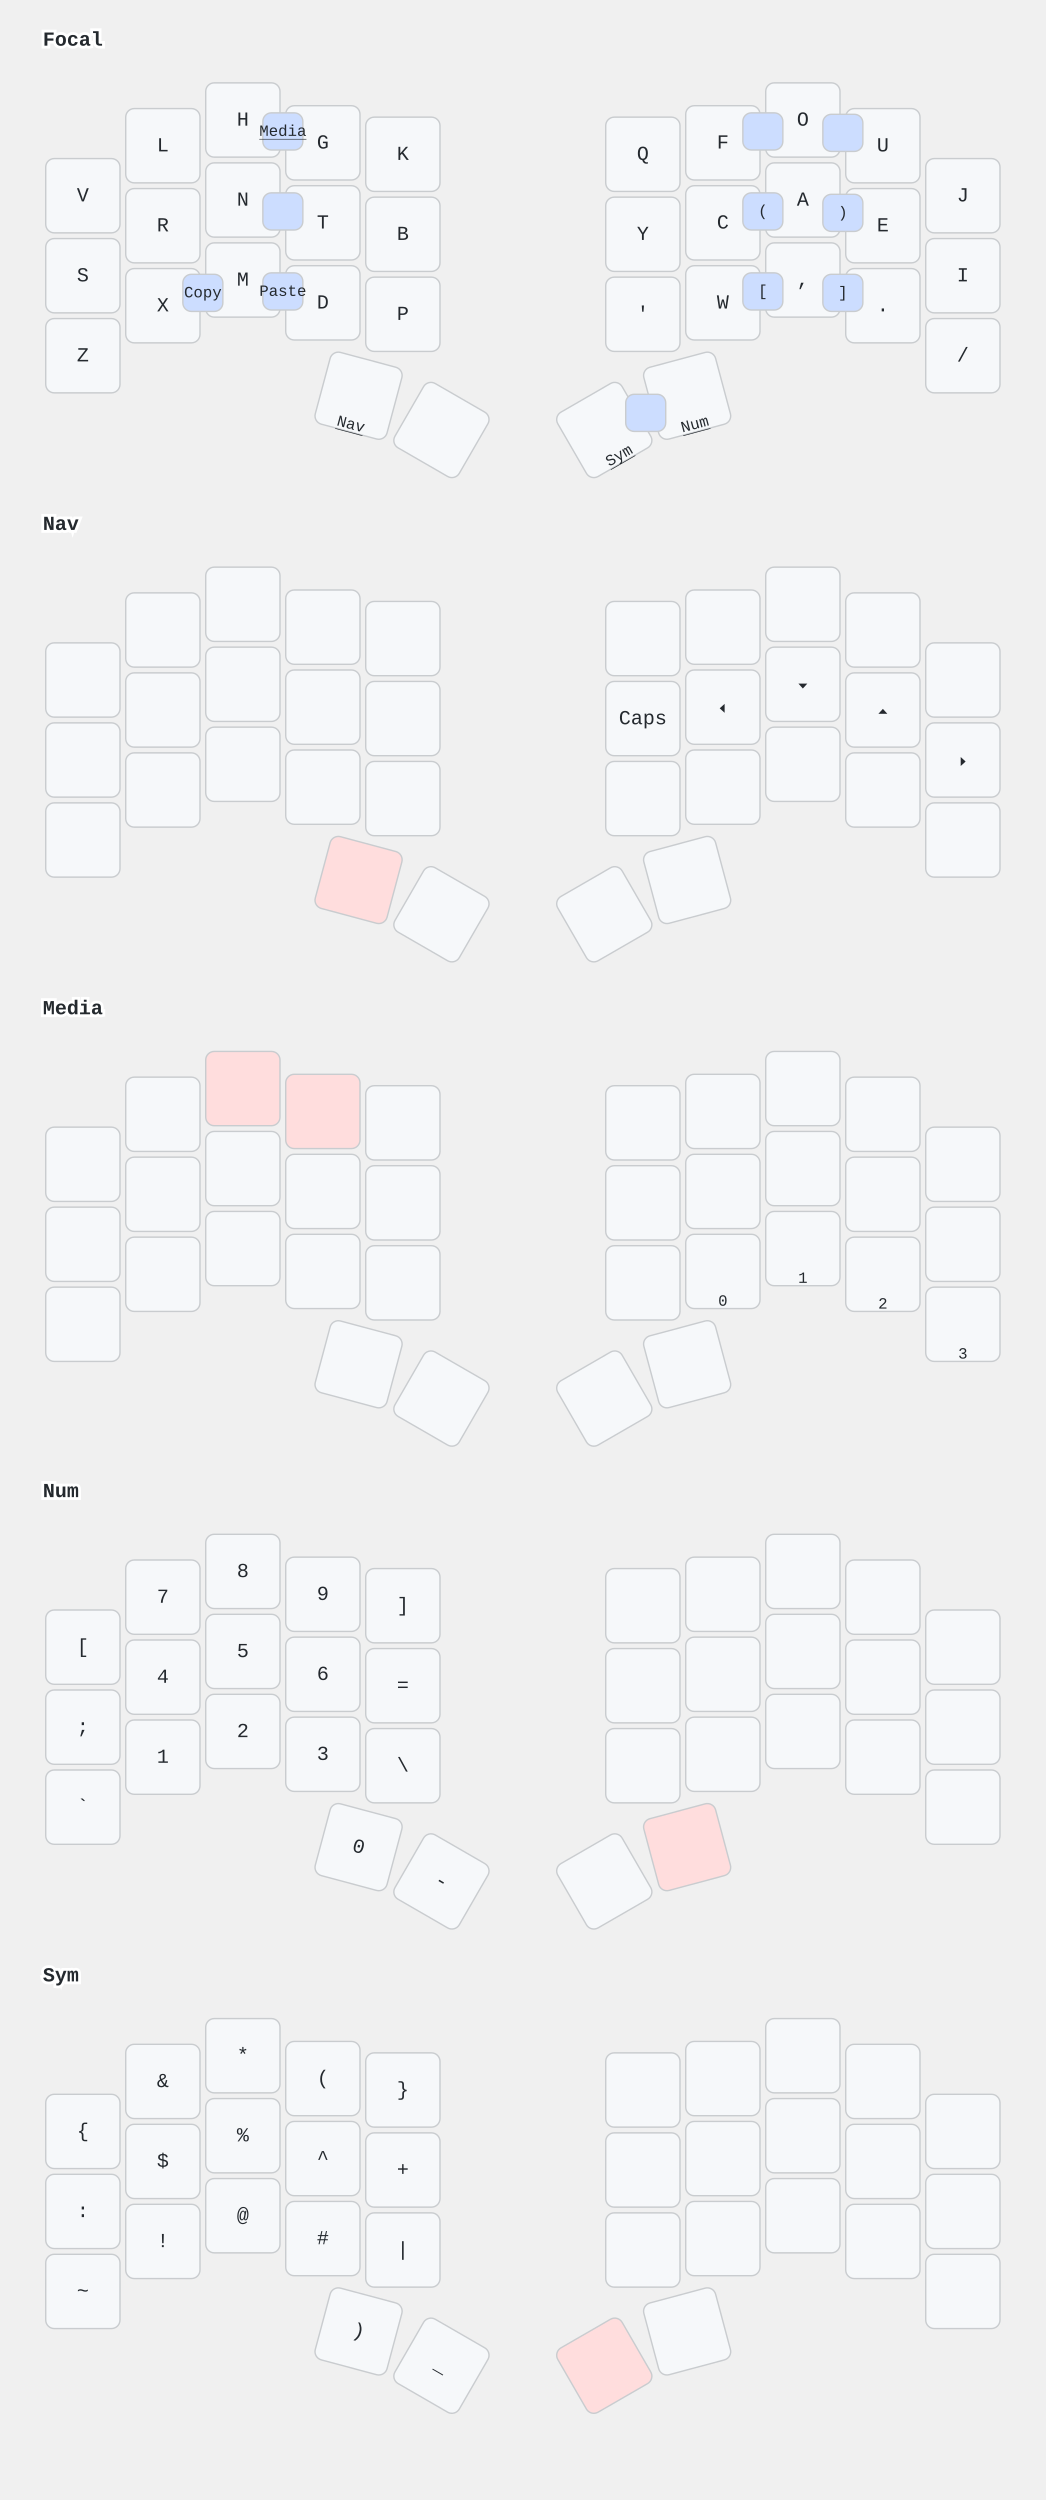
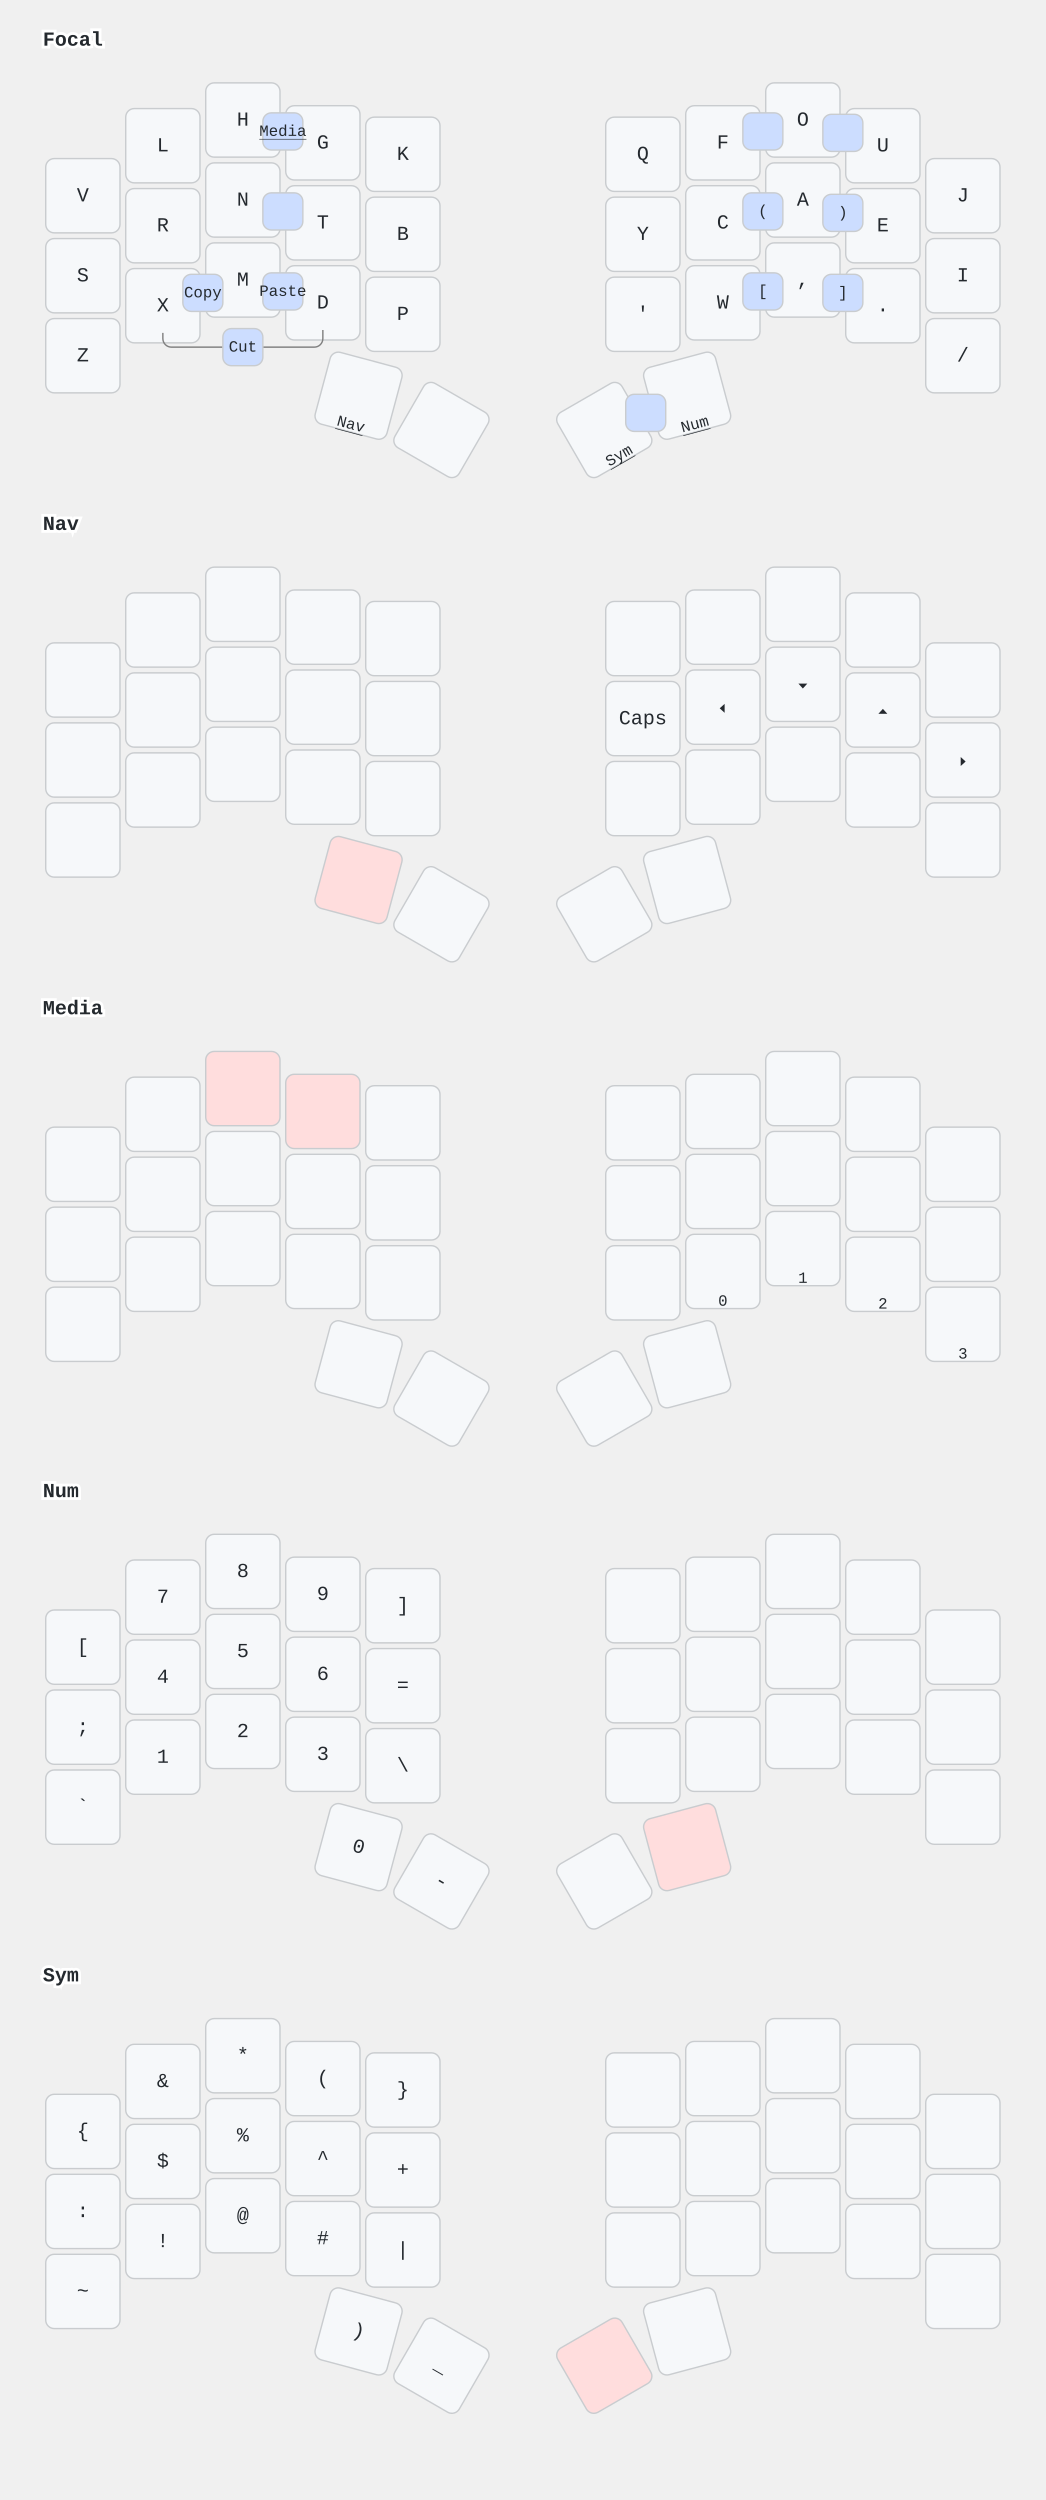
<svg xmlns="http://www.w3.org/2000/svg" xmlns:xlink="http://www.w3.org/1999/xlink" width="732" height="1750" viewBox="0 0 732 1750" class="keymap">
  <defs>/* start glyphs */
<svg id="mdi:apple-keyboard-command">
      <svg id="mdi-apple-keyboard-command" viewBox="0 0 24 24">
        <path d="M6,2A4,4 0 0,1 10,6V8H14V6A4,4 0 0,1 18,2A4,4 0 0,1 22,6A4,4 0 0,1 18,10H16V14H18A4,4 0 0,1 22,18A4,4 0 0,1 18,22A4,4 0 0,1 14,18V16H10V18A4,4 0 0,1 6,22A4,4 0 0,1 2,18A4,4 0 0,1 6,14H8V10H6A4,4 0 0,1 2,6A4,4 0 0,1 6,2M16,18A2,2 0 0,0 18,20A2,2 0 0,0 20,18A2,2 0 0,0 18,16H16V18M14,10H10V14H14V10M6,16A2,2 0 0,0 4,18A2,2 0 0,0 6,20A2,2 0 0,0 8,18V16H6M8,6A2,2 0 0,0 6,4A2,2 0 0,0 4,6A2,2 0 0,0 6,8H8V6M18,8A2,2 0 0,0 20,6A2,2 0 0,0 18,4A2,2 0 0,0 16,6V8H18Z" />
      </svg>
    </svg>
    <svg id="mdi:apple-keyboard-control">
      <svg id="mdi-apple-keyboard-control" viewBox="0 0 24 24">
        <path d="M19.78,11.78L18.36,13.19L12,6.83L5.64,13.19L4.22,11.78L12,4L19.78,11.78Z" />
      </svg>
    </svg>
    <svg id="mdi:apple-keyboard-option">
      <svg id="mdi-apple-keyboard-option" viewBox="0 0 24 24">
        <path d="M3,4H9.11L16.15,18H21V20H14.88L7.84,6H3V4M14,4H21V6H14V4Z" />
      </svg>
    </svg>
    <svg id="mdi:apple-keyboard-shift">
      <svg id="mdi-apple-keyboard-shift" viewBox="0 0 24 24">
        <path d="M15,18V12H17.17L12,6.83L6.83,12H9V18H15M12,4L22,14H17V20H7V14H2L12,4Z" />
      </svg>
    </svg>
    <svg id="mdi:backspace-outline">
      <svg id="mdi-backspace-outline" viewBox="0 0 24 24">
        <path d="M19,15.59L17.59,17L14,13.41L10.41,17L9,15.59L12.59,12L9,8.41L10.41,7L14,10.59L17.59,7L19,8.41L15.41,12L19,15.59M22,3A2,2 0 0,1 24,5V19A2,2 0 0,1 22,21H7C6.31,21 5.77,20.64 5.41,20.11L0,12L5.41,3.88C5.77,3.35 6.31,3 7,3H22M22,5H7L2.28,12L7,19H22V5Z" />
      </svg>
    </svg>
    <svg id="mdi:backspace-reverse-outline">
      <svg id="mdi-backspace-reverse-outline" viewBox="0 0 24 24">
        <path d="M5,15.59L6.41,17L10,13.41L13.59,17L15,15.59L11.41,12L15,8.41L13.59,7L10,10.59L6.41,7L5,8.41L8.59,12L5,15.59M2,3A2,2 0 0,0 0,5V19A2,2 0 0,0 2,21H17C17.69,21 18.23,20.64 18.59,20.11L24,12L18.59,3.88C18.23,3.35 17.69,3 17,3H2M2,5H17L21.72,12L17,19H2V5Z" />
      </svg>
    </svg>
    <svg id="mdi:bluetooth-connect">
      <svg id="mdi-bluetooth-connect" viewBox="0 0 24 24">
        <path d="M19,10L17,12L19,14L21,12M14.88,16.29L13,18.17V14.41M13,5.83L14.88,7.71L13,9.58M17.71,7.71L12,2H11V9.58L6.41,5L5,6.41L10.59,12L5,17.58L6.41,19L11,14.41V22H12L17.71,16.29L13.41,12M7,12L5,10L3,12L5,14L7,12Z" />
      </svg>
    </svg>
    <svg id="mdi:bluetooth-off">
      <svg id="mdi-bluetooth-off" viewBox="0 0 24 24">
        <path d="M13,5.83L14.88,7.71L13.28,9.31L14.69,10.72L17.71,7.7L12,2H11V7.03L13,9.03M5.41,4L4,5.41L10.59,12L5,17.59L6.41,19L11,14.41V22H12L16.29,17.71L18.59,20L20,18.59M13,18.17V14.41L14.88,16.29" />
      </svg>
    </svg>
    <svg id="mdi:keyboard-esc">
      <svg id="mdi-keyboard-esc" viewBox="0 0 24 24">
        <path d="M1 7H7V9H3V11H7V13H3V15H7V17H1V7M11 7H15V9H11V11H13C14.11 11 15 11.9 15 13V15C15 16.11 14.11 17 13 17H9V15H13V13H11C9.9 13 9 12.11 9 11V9C9 7.9 9.9 7 11 7M19 7H21C22.11 7 23 7.9 23 9V10H21V9H19V15H21V14H23V15C23 16.11 22.11 17 21 17H19C17.9 17 17 16.11 17 15V9C17 7.9 17.9 7 19 7Z" />
      </svg>
    </svg>
    <svg id="mdi:keyboard-return">
      <svg id="mdi-keyboard-return" viewBox="0 0 24 24">
        <path d="M19,7V11H5.83L9.41,7.41L8,6L2,12L8,18L9.41,16.58L5.83,13H21V7H19Z" />
      </svg>
    </svg>
    <svg id="mdi:keyboard-space">
      <svg id="mdi-keyboard-space" viewBox="0 0 24 24">
        <path d="M3 15H5V19H19V15H21V19C21 20.1 20.1 21 19 21H5C3.9 21 3 20.1 3 19V15Z" />
      </svg>
    </svg>
    <svg id="mdi:keyboard-tab">
      <svg id="mdi-keyboard-tab" viewBox="0 0 24 24">
        <path d="M20,18H22V6H20M11.59,7.41L15.17,11H1V13H15.17L11.59,16.58L13,18L19,12L13,6L11.59,7.41Z" />
      </svg>
    </svg>
    <svg id="mdi:lightbulb-on-outline">
      <svg id="mdi-lightbulb-on-outline" viewBox="0 0 24 24">
        <path d="M20,11H23V13H20V11M1,11H4V13H1V11M13,1V4H11V1H13M4.92,3.5L7.05,5.64L5.63,7.05L3.5,4.93L4.92,3.5M16.95,5.63L19.07,3.5L20.5,4.93L18.37,7.05L16.95,5.63M12,6A6,6 0 0,1 18,12C18,14.22 16.79,16.16 15,17.2V19A1,1 0 0,1 14,20H10A1,1 0 0,1 9,19V17.2C7.21,16.16 6,14.22 6,12A6,6 0 0,1 12,6M14,21V22A1,1 0 0,1 13,23H11A1,1 0 0,1 10,22V21H14M11,18H13V15.87C14.73,15.43 16,13.86 16,12A4,4 0 0,0 12,8A4,4 0 0,0 8,12C8,13.86 9.27,15.43 11,15.87V18Z" />
      </svg>
    </svg>
    <svg id="mdi:lightbulb-outline">
      <svg id="mdi-lightbulb-outline" viewBox="0 0 24 24">
        <path d="M12,2A7,7 0 0,1 19,9C19,11.38 17.81,13.47 16,14.74V17A1,1 0 0,1 15,18H9A1,1 0 0,1 8,17V14.74C6.19,13.47 5,11.38 5,9A7,7 0 0,1 12,2M9,21V20H15V21A1,1 0 0,1 14,22H10A1,1 0 0,1 9,21M12,4A5,5 0 0,0 7,9C7,11.05 8.23,12.81 10,13.58V16H14V13.58C15.77,12.81 17,11.05 17,9A5,5 0 0,0 12,4Z" />
      </svg>
    </svg>
    <svg id="mdi:play-pause">
      <svg id="mdi-play-pause" viewBox="0 0 24 24">
        <path d="M3,5V19L11,12M13,19H16V5H13M18,5V19H21V5" />
      </svg>
    </svg>
    <svg id="mdi:skip-next">
      <svg id="mdi-skip-next" viewBox="0 0 24 24">
        <path d="M16,18H18V6H16M6,18L14.5,12L6,6V18Z" />
      </svg>
    </svg>
    <svg id="mdi:skip-previous">
      <svg id="mdi-skip-previous" viewBox="0 0 24 24">
        <path d="M6,18V6H8V18H6M9.5,12L18,6V18L9.5,12Z" />
      </svg>
    </svg>
    <svg id="mdi:volume-high">
      <svg id="mdi-volume-high" viewBox="0 0 24 24">
        <path d="M14,3.23V5.29C16.89,6.15 19,8.83 19,12C19,15.17 16.89,17.84 14,18.7V20.77C18,19.86 21,16.28 21,12C21,7.72 18,4.14 14,3.23M16.5,12C16.5,10.23 15.5,8.71 14,7.97V16C15.5,15.29 16.5,13.76 16.5,12M3,9V15H7L12,20V4L7,9H3Z" />
      </svg>
    </svg>
    <svg id="mdi:volume-low">
      <svg id="mdi-volume-low" viewBox="0 0 24 24">
        <path d="M7,9V15H11L16,20V4L11,9H7Z" />
      </svg>
    </svg>
    <svg id="mdi:volume-off">
      <svg id="mdi-volume-off" viewBox="0 0 24 24">
        <path d="M12,4L9.91,6.09L12,8.18M4.27,3L3,4.27L7.73,9H3V15H7L12,20V13.27L16.25,17.53C15.58,18.04 14.83,18.46 14,18.7V20.77C15.38,20.45 16.63,19.82 17.68,18.96L19.73,21L21,19.73L12,10.73M19,12C19,12.94 18.8,13.82 18.46,14.64L19.97,16.15C20.62,14.91 21,13.5 21,12C21,7.72 18,4.14 14,3.23V5.29C16.89,6.15 19,8.83 19,12M16.5,12C16.5,10.23 15.5,8.71 14,7.97V10.18L16.45,12.63C16.5,12.43 16.5,12.21 16.5,12Z" />
      </svg>
    </svg>
  </defs>/* end glyphs */
<style>/* inherit to force styles through use tags */
svg path {
    fill: inherit;
}

/* font and background color specifications */
svg.keymap {
    font-family: SFMono-Regular,Consolas,Liberation Mono,Menlo,monospace;
    font-size: 14px;
    font-kerning: normal;
    text-rendering: optimizeLegibility;
    fill: #24292e;
}

/* default key styling */
rect.key {
    fill: #f6f8fa;
}

rect.key, rect.combo {
    stroke: #c9cccf;
    stroke-width: 1;
}

/* default key side styling, only used is draw_key_sides is set */
rect.side {
    filter: brightness(90%);
}

/* color accent for combo boxes */
rect.combo, rect.combo-separate {
    fill: #cdf;
}

/* color accent for held keys */
rect.held, rect.combo.held {
    fill: #fdd;
}

/* color accent for ghost (optional) keys */
rect.ghost, rect.combo.ghost {
    stroke-dasharray: 4, 4;
    stroke-width: 2;
}

text {
    text-anchor: middle;
    dominant-baseline: middle;
}

/* styling for layer labels */
text.label {
    font-weight: bold;
    text-anchor: start;
    stroke: white;
    stroke-width: 4;
    paint-order: stroke;
}

/* styling for optional footer */
text.footer {
    text-anchor: end;
    dominant-baseline: auto;
    stroke: white;
    stroke-width: 4;
    paint-order: stroke;
}

/* styling for combo tap, and key non-tap label text */
text.combo, text.hold, text.shifted, text.left, text.right, text.tl, text.tr, text.bl, text.br {
    font-size: 11px;
}

text.hold, text.bl, text.br {
    text-anchor: middle;
    dominant-baseline: auto;
}

text.shifted, text.tl, text.tr {
    text-anchor: middle;
    dominant-baseline: hanging;
}

text.left, text.tl, text.bl {
    text-anchor: start;
}

text.right, text.tr, text.br {
    text-anchor: end;
}

text.layer-activator {
    text-decoration: underline;
}

/* styling for hold/shifted label text in combo box */
text.combo.hold, text.combo.shifted, text.combo.left, text.combo.right {
    font-size: 8px;
}

/* lighter symbol for transparent keys */
text.trans {
    fill: #7b7e81;
}

/* styling for combo dendrons */
path.combo {
    stroke-width: 1;
    stroke: gray;
    fill: none;
}

/* Start Tabler Icons Cleanup */
/* cannot use height/width with glyphs */
.icon-tabler &gt; path {
    fill: inherit;
    stroke: inherit;
    stroke-width: 2;
}
/* hide tabler's default box */
.icon-tabler &gt; path[stroke="none"][fill="none"] {
    visibility: hidden;
}
/* End Tabler Icons Cleanup */

@media (prefers-color-scheme: dark) {
svg.keymap { fill: #d1d6db; }
rect.key { fill: #3f4750; }
rect.key, rect.combo { stroke: #60666c; }
rect.combo, rect.combo-separate { fill: #1f3d7a; }
rect.held, rect.combo.held { fill: #854747; }
text.label, text.footer { stroke: black; }
text.trans { fill: #7e8184; }
path.combo { stroke: #7f7f7f; }

}</style>
  <g transform="translate(30, 0)" class="layer-Focal">
    <text x="0" y="28" class="label" id="Focal">Focal</text>
    <g transform="translate(0, 56)">
      <g transform="translate(28, 81)" class="key keypos-0">
        <rect rx="6" ry="6" x="-26" y="-26" width="52" height="52" class="key" />
        <text x="0" y="0" class="key tap">V</text>
      </g>
      <g transform="translate(84, 46)" class="key keypos-1">
        <rect rx="6" ry="6" x="-26" y="-26" width="52" height="52" class="key" />
        <text x="0" y="0" class="key tap">L</text>
      </g>
      <g transform="translate(140, 28)" class="key keypos-2">
        <rect rx="6" ry="6" x="-26" y="-26" width="52" height="52" class="key" />
        <text x="0" y="0" class="key tap">H</text>
      </g>
      <g transform="translate(196, 44)" class="key keypos-3">
        <rect rx="6" ry="6" x="-26" y="-26" width="52" height="52" class="key" />
        <text x="0" y="0" class="key tap">G</text>
      </g>
      <g transform="translate(252, 52)" class="key keypos-4">
        <rect rx="6" ry="6" x="-26" y="-26" width="52" height="52" class="key" />
        <text x="0" y="0" class="key tap">K</text>
      </g>
      <g transform="translate(420, 52)" class="key keypos-5">
        <rect rx="6" ry="6" x="-26" y="-26" width="52" height="52" class="key" />
        <text x="0" y="0" class="key tap">Q</text>
      </g>
      <g transform="translate(476, 44)" class="key keypos-6">
        <rect rx="6" ry="6" x="-26" y="-26" width="52" height="52" class="key" />
        <text x="0" y="0" class="key tap">F</text>
      </g>
      <g transform="translate(532, 28)" class="key keypos-7">
        <rect rx="6" ry="6" x="-26" y="-26" width="52" height="52" class="key" />
        <text x="0" y="0" class="key tap">O</text>
      </g>
      <g transform="translate(588, 46)" class="key keypos-8">
        <rect rx="6" ry="6" x="-26" y="-26" width="52" height="52" class="key" />
        <text x="0" y="0" class="key tap">U</text>
      </g>
      <g transform="translate(644, 81)" class="key keypos-9">
        <rect rx="6" ry="6" x="-26" y="-26" width="52" height="52" class="key" />
        <text x="0" y="0" class="key tap">J</text>
      </g>
      <g transform="translate(28, 137)" class="key keypos-10">
        <rect rx="6" ry="6" x="-26" y="-26" width="52" height="52" class="key" />
        <text x="0" y="0" class="key tap">S</text>
        <use href="#mdi:apple-keyboard-control" xlink:href="#mdi:apple-keyboard-control" x="-6" y="12" height="12" width="12.0" class="key hold glyph mdi:apple-keyboard-control" />
      </g>
      <g transform="translate(84, 102)" class="key keypos-11">
        <rect rx="6" ry="6" x="-26" y="-26" width="52" height="52" class="key" />
        <text x="0" y="0" class="key tap">R</text>
        <use href="#mdi:apple-keyboard-option" xlink:href="#mdi:apple-keyboard-option" x="-6" y="12" height="12" width="12.0" class="key hold glyph mdi:apple-keyboard-option" />
      </g>
      <g transform="translate(140, 84)" class="key keypos-12">
        <rect rx="6" ry="6" x="-26" y="-26" width="52" height="52" class="key" />
        <text x="0" y="0" class="key tap">N</text>
        <use href="#mdi:apple-keyboard-command" xlink:href="#mdi:apple-keyboard-command" x="-6" y="12" height="12" width="12.0" class="key hold glyph mdi:apple-keyboard-command" />
      </g>
      <g transform="translate(196, 100)" class="key keypos-13">
        <rect rx="6" ry="6" x="-26" y="-26" width="52" height="52" class="key" />
        <text x="0" y="0" class="key tap">T</text>
        <use href="#mdi:apple-keyboard-shift" xlink:href="#mdi:apple-keyboard-shift" x="-6" y="12" height="12" width="12.0" class="key hold glyph mdi:apple-keyboard-shift" />
      </g>
      <g transform="translate(252, 108)" class="key keypos-14">
        <rect rx="6" ry="6" x="-26" y="-26" width="52" height="52" class="key" />
        <text x="0" y="0" class="key tap">B</text>
      </g>
      <g transform="translate(420, 108)" class="key keypos-15">
        <rect rx="6" ry="6" x="-26" y="-26" width="52" height="52" class="key" />
        <text x="0" y="0" class="key tap">Y</text>
      </g>
      <g transform="translate(476, 100)" class="key keypos-16">
        <rect rx="6" ry="6" x="-26" y="-26" width="52" height="52" class="key" />
        <text x="0" y="0" class="key tap">C</text>
        <use href="#mdi:apple-keyboard-shift" xlink:href="#mdi:apple-keyboard-shift" x="-6" y="12" height="12" width="12.0" class="key hold glyph mdi:apple-keyboard-shift" />
      </g>
      <g transform="translate(532, 84)" class="key keypos-17">
        <rect rx="6" ry="6" x="-26" y="-26" width="52" height="52" class="key" />
        <text x="0" y="0" class="key tap">A</text>
        <use href="#mdi:apple-keyboard-command" xlink:href="#mdi:apple-keyboard-command" x="-6" y="12" height="12" width="12.0" class="key hold glyph mdi:apple-keyboard-command" />
      </g>
      <g transform="translate(588, 102)" class="key keypos-18">
        <rect rx="6" ry="6" x="-26" y="-26" width="52" height="52" class="key" />
        <text x="0" y="0" class="key tap">E</text>
        <use href="#mdi:apple-keyboard-option" xlink:href="#mdi:apple-keyboard-option" x="-6" y="12" height="12" width="12.0" class="key hold glyph mdi:apple-keyboard-option" />
      </g>
      <g transform="translate(644, 137)" class="key keypos-19">
        <rect rx="6" ry="6" x="-26" y="-26" width="52" height="52" class="key" />
        <text x="0" y="0" class="key tap">I</text>
        <use href="#mdi:apple-keyboard-control" xlink:href="#mdi:apple-keyboard-control" x="-6" y="12" height="12" width="12.0" class="key hold glyph mdi:apple-keyboard-control" />
      </g>
      <g transform="translate(28, 193)" class="key keypos-20">
        <rect rx="6" ry="6" x="-26" y="-26" width="52" height="52" class="key" />
        <text x="0" y="0" class="key tap">Z</text>
      </g>
      <g transform="translate(84, 158)" class="key keypos-21">
        <rect rx="6" ry="6" x="-26" y="-26" width="52" height="52" class="key" />
        <text x="0" y="0" class="key tap">X</text>
      </g>
      <g transform="translate(140, 140)" class="key keypos-22">
        <rect rx="6" ry="6" x="-26" y="-26" width="52" height="52" class="key" />
        <text x="0" y="0" class="key tap">M</text>
      </g>
      <g transform="translate(196, 156)" class="key keypos-23">
        <rect rx="6" ry="6" x="-26" y="-26" width="52" height="52" class="key" />
        <text x="0" y="0" class="key tap">D</text>
      </g>
      <g transform="translate(252, 164)" class="key keypos-24">
        <rect rx="6" ry="6" x="-26" y="-26" width="52" height="52" class="key" />
        <text x="0" y="0" class="key tap">P</text>
      </g>
      <g transform="translate(420, 164)" class="key keypos-25">
        <rect rx="6" ry="6" x="-26" y="-26" width="52" height="52" class="key" />
        <text x="0" y="0" class="key tap">'</text>
      </g>
      <g transform="translate(476, 156)" class="key keypos-26">
        <rect rx="6" ry="6" x="-26" y="-26" width="52" height="52" class="key" />
        <text x="0" y="0" class="key tap">W</text>
      </g>
      <g transform="translate(532, 140)" class="key keypos-27">
        <rect rx="6" ry="6" x="-26" y="-26" width="52" height="52" class="key" />
        <text x="0" y="0" class="key tap">,</text>
      </g>
      <g transform="translate(588, 158)" class="key keypos-28">
        <rect rx="6" ry="6" x="-26" y="-26" width="52" height="52" class="key" />
        <text x="0" y="0" class="key tap">.</text>
      </g>
      <g transform="translate(644, 193)" class="key keypos-29">
        <rect rx="6" ry="6" x="-26" y="-26" width="52" height="52" class="key" />
        <text x="0" y="0" class="key tap">/</text>
      </g>
      <g transform="translate(221, 221) rotate(15.0)" class="key keypos-30">
        <rect rx="6" ry="6" x="-26" y="-26" width="52" height="52" class="key" />
        <use href="#mdi:keyboard-space" xlink:href="#mdi:keyboard-space" x="-7" y="-7" height="14" width="14.0" class="key tap glyph mdi:keyboard-space" />
        <a href="#Nav">
          <text x="0" y="24" class="key hold layer-activator">Nav</text>
        </a>
      </g>
      <g transform="translate(279, 245) rotate(30.0)" class="key keypos-31">
        <rect rx="6" ry="6" x="-26" y="-26" width="52" height="52" class="key" />
        <use href="#mdi:keyboard-tab" xlink:href="#mdi:keyboard-tab" x="-7" y="-7" height="14" width="14.0" class="key tap glyph mdi:keyboard-tab" />
      </g>
      <g transform="translate(393, 245) rotate(-30.0)" class="key keypos-32">
        <rect rx="6" ry="6" x="-26" y="-26" width="52" height="52" class="key" />
        <use href="#mdi:keyboard-return" xlink:href="#mdi:keyboard-return" x="-7" y="-7" height="14" width="14.0" class="key tap glyph mdi:keyboard-return" />
        <a href="#Sym">
          <text x="0" y="24" class="key hold layer-activator">Sym</text>
        </a>
      </g>
      <g transform="translate(451, 221) rotate(-15.0)" class="key keypos-33">
        <rect rx="6" ry="6" x="-26" y="-26" width="52" height="52" class="key" />
        <use href="#mdi:backspace-outline" xlink:href="#mdi:backspace-outline" x="-7" y="-7" height="14" width="14.0" class="key tap glyph mdi:backspace-outline" />
        <a href="#Num">
          <text x="0" y="24" class="key hold layer-activator">Num</text>
        </a>
      </g>
      <g class="combo combopos-0">
        <rect rx="6" ry="6" x="154" y="23" width="28" height="26" class="combo" />
        <a href="#Media">
          <text x="168" y="36" class="combo tap layer-activator">Media</text>
        </a>
      </g>
      <g class="combo combopos-1">
        <rect rx="6" ry="6" x="154" y="79" width="28" height="26" class="combo" />
        <use href="#mdi:keyboard-esc" xlink:href="#mdi:keyboard-esc" x="161" y="85" height="14" width="14.0" class="combo tap glyph mdi:keyboard-esc" />
      </g>
      <g class="combo combopos-2">
        <rect rx="6" ry="6" x="98" y="136" width="28" height="26" class="combo" />
        <text x="112" y="149" class="combo tap">Copy</text>
      </g>
      <g class="combo combopos-3">
        <rect rx="6" ry="6" x="154" y="135" width="28" height="26" class="combo" />
        <text x="168" y="148" class="combo tap">Paste</text>
      </g>
      <g class="combo combopos-4">
+         <path d="M140,187 h-50 a6.0,6.0 0 0 1 -6.0,-6.0 v-4" class="combo" />
+         <path d="M140,187 h50 a6.0,6.0 0 0 0 6.0,-6.0 v-6" class="combo" />
+         <rect rx="6" ry="6" x="126" y="174" width="28" height="26" class="combo" />
+         <text x="140" y="187" class="combo tap">Cut</text>
+       </g>
+       <g class="combo combopos-5">
        <rect rx="6" ry="6" x="490" y="23" width="28" height="26" class="combo" />
        <use href="#mdi:backspace-outline" xlink:href="#mdi:backspace-outline" x="497" y="29" height="14" width="14.0" class="combo tap glyph mdi:backspace-outline" />
      </g>
-       <g class="combo combopos-5">
+       <g class="combo combopos-6">
        <rect rx="6" ry="6" x="546" y="24" width="28" height="26" class="combo" />
        <use href="#mdi:backspace-reverse-outline" xlink:href="#mdi:backspace-reverse-outline" x="553" y="30" height="14" width="14.0" class="combo tap glyph mdi:backspace-reverse-outline" />
      </g>
-       <g class="combo combopos-6">
+       <g class="combo combopos-7">
        <rect rx="6" ry="6" x="490" y="79" width="28" height="26" class="combo" />
        <text x="504" y="92" class="combo tap">(</text>
      </g>
-       <g class="combo combopos-7">
+       <g class="combo combopos-8">
        <rect rx="6" ry="6" x="546" y="80" width="28" height="26" class="combo" />
        <text x="560" y="93" class="combo tap">)</text>
      </g>
-       <g class="combo combopos-8">
+       <g class="combo combopos-9">
        <rect rx="6" ry="6" x="490" y="135" width="28" height="26" class="combo" />
        <text x="504" y="148" class="combo tap">[</text>
      </g>
-       <g class="combo combopos-9">
+       <g class="combo combopos-10">
        <rect rx="6" ry="6" x="546" y="136" width="28" height="26" class="combo" />
        <text x="560" y="149" class="combo tap">]</text>
      </g>
-       <g class="combo combopos-10">
+       <g class="combo combopos-11">
        <rect rx="6" ry="6" x="408" y="220" width="28" height="26" class="combo" />
        <use href="#mdi:backspace-reverse-outline" xlink:href="#mdi:backspace-reverse-outline" x="415" y="226" height="14" width="14.0" class="combo tap glyph mdi:backspace-reverse-outline" />
      </g>
    </g>
  </g>
  <g transform="translate(30, 339)" class="layer-Nav">
    <text x="0" y="28" class="label" id="Nav">Nav</text>
    <g transform="translate(0, 56)">
      <g transform="translate(28, 81)" class="key keypos-0">
        <rect rx="6" ry="6" x="-26" y="-26" width="52" height="52" class="key" />
      </g>
      <g transform="translate(84, 46)" class="key keypos-1">
        <rect rx="6" ry="6" x="-26" y="-26" width="52" height="52" class="key" />
      </g>
      <g transform="translate(140, 28)" class="key keypos-2">
        <rect rx="6" ry="6" x="-26" y="-26" width="52" height="52" class="key" />
      </g>
      <g transform="translate(196, 44)" class="key keypos-3">
        <rect rx="6" ry="6" x="-26" y="-26" width="52" height="52" class="key" />
      </g>
      <g transform="translate(252, 52)" class="key keypos-4">
        <rect rx="6" ry="6" x="-26" y="-26" width="52" height="52" class="key" />
      </g>
      <g transform="translate(420, 52)" class="key keypos-5">
        <rect rx="6" ry="6" x="-26" y="-26" width="52" height="52" class="key" />
      </g>
      <g transform="translate(476, 44)" class="key keypos-6">
        <rect rx="6" ry="6" x="-26" y="-26" width="52" height="52" class="key" />
      </g>
      <g transform="translate(532, 28)" class="key keypos-7">
        <rect rx="6" ry="6" x="-26" y="-26" width="52" height="52" class="key" />
      </g>
      <g transform="translate(588, 46)" class="key keypos-8">
        <rect rx="6" ry="6" x="-26" y="-26" width="52" height="52" class="key" />
      </g>
      <g transform="translate(644, 81)" class="key keypos-9">
        <rect rx="6" ry="6" x="-26" y="-26" width="52" height="52" class="key" />
      </g>
      <g transform="translate(28, 137)" class="key keypos-10">
        <rect rx="6" ry="6" x="-26" y="-26" width="52" height="52" class="key" />
        <use href="#mdi:apple-keyboard-control" xlink:href="#mdi:apple-keyboard-control" x="-7" y="-7" height="14" width="14.0" class="key tap glyph mdi:apple-keyboard-control" />
      </g>
      <g transform="translate(84, 102)" class="key keypos-11">
        <rect rx="6" ry="6" x="-26" y="-26" width="52" height="52" class="key" />
        <use href="#mdi:apple-keyboard-option" xlink:href="#mdi:apple-keyboard-option" x="-7" y="-7" height="14" width="14.0" class="key tap glyph mdi:apple-keyboard-option" />
      </g>
      <g transform="translate(140, 84)" class="key keypos-12">
        <rect rx="6" ry="6" x="-26" y="-26" width="52" height="52" class="key" />
        <use href="#mdi:apple-keyboard-command" xlink:href="#mdi:apple-keyboard-command" x="-7" y="-7" height="14" width="14.0" class="key tap glyph mdi:apple-keyboard-command" />
      </g>
      <g transform="translate(196, 100)" class="key keypos-13">
        <rect rx="6" ry="6" x="-26" y="-26" width="52" height="52" class="key" />
        <use href="#mdi:apple-keyboard-shift" xlink:href="#mdi:apple-keyboard-shift" x="-7" y="-7" height="14" width="14.0" class="key tap glyph mdi:apple-keyboard-shift" />
      </g>
      <g transform="translate(252, 108)" class="key keypos-14">
        <rect rx="6" ry="6" x="-26" y="-26" width="52" height="52" class="key" />
      </g>
      <g transform="translate(420, 108)" class="key keypos-15">
        <rect rx="6" ry="6" x="-26" y="-26" width="52" height="52" class="key" />
        <text x="0" y="0" class="key tap">Caps</text>
      </g>
      <g transform="translate(476, 100)" class="key keypos-16">
        <rect rx="6" ry="6" x="-26" y="-26" width="52" height="52" class="key" />
        <text x="0" y="0" class="key tap">⏴</text>
      </g>
      <g transform="translate(532, 84)" class="key keypos-17">
        <rect rx="6" ry="6" x="-26" y="-26" width="52" height="52" class="key" />
        <text x="0" y="0" class="key tap">⏷</text>
      </g>
      <g transform="translate(588, 102)" class="key keypos-18">
        <rect rx="6" ry="6" x="-26" y="-26" width="52" height="52" class="key" />
        <text x="0" y="0" class="key tap">⏶</text>
      </g>
      <g transform="translate(644, 137)" class="key keypos-19">
        <rect rx="6" ry="6" x="-26" y="-26" width="52" height="52" class="key" />
        <text x="0" y="0" class="key tap">⏵</text>
      </g>
      <g transform="translate(28, 193)" class="key keypos-20">
        <rect rx="6" ry="6" x="-26" y="-26" width="52" height="52" class="key" />
      </g>
      <g transform="translate(84, 158)" class="key keypos-21">
        <rect rx="6" ry="6" x="-26" y="-26" width="52" height="52" class="key" />
      </g>
      <g transform="translate(140, 140)" class="key keypos-22">
        <rect rx="6" ry="6" x="-26" y="-26" width="52" height="52" class="key" />
      </g>
      <g transform="translate(196, 156)" class="key keypos-23">
        <rect rx="6" ry="6" x="-26" y="-26" width="52" height="52" class="key" />
      </g>
      <g transform="translate(252, 164)" class="key keypos-24">
        <rect rx="6" ry="6" x="-26" y="-26" width="52" height="52" class="key" />
      </g>
      <g transform="translate(420, 164)" class="key keypos-25">
        <rect rx="6" ry="6" x="-26" y="-26" width="52" height="52" class="key" />
      </g>
      <g transform="translate(476, 156)" class="key keypos-26">
        <rect rx="6" ry="6" x="-26" y="-26" width="52" height="52" class="key" />
      </g>
      <g transform="translate(532, 140)" class="key keypos-27">
        <rect rx="6" ry="6" x="-26" y="-26" width="52" height="52" class="key" />
      </g>
      <g transform="translate(588, 158)" class="key keypos-28">
        <rect rx="6" ry="6" x="-26" y="-26" width="52" height="52" class="key" />
      </g>
      <g transform="translate(644, 193)" class="key keypos-29">
        <rect rx="6" ry="6" x="-26" y="-26" width="52" height="52" class="key" />
      </g>
      <g transform="translate(221, 221) rotate(15.0)" class="key held keypos-30">
        <rect rx="6" ry="6" x="-26" y="-26" width="52" height="52" class="key held" />
      </g>
      <g transform="translate(279, 245) rotate(30.0)" class="key keypos-31">
        <rect rx="6" ry="6" x="-26" y="-26" width="52" height="52" class="key" />
      </g>
      <g transform="translate(393, 245) rotate(-30.0)" class="key keypos-32">
        <rect rx="6" ry="6" x="-26" y="-26" width="52" height="52" class="key" />
      </g>
      <g transform="translate(451, 221) rotate(-15.0)" class="key keypos-33">
        <rect rx="6" ry="6" x="-26" y="-26" width="52" height="52" class="key" />
      </g>
    </g>
  </g>
  <g transform="translate(30, 678)" class="layer-Media">
    <text x="0" y="28" class="label" id="Media">Media</text>
    <g transform="translate(0, 56)">
      <g transform="translate(28, 81)" class="key keypos-0">
        <rect rx="6" ry="6" x="-26" y="-26" width="52" height="52" class="key" />
      </g>
      <g transform="translate(84, 46)" class="key keypos-1">
        <rect rx="6" ry="6" x="-26" y="-26" width="52" height="52" class="key" />
      </g>
      <g transform="translate(140, 28)" class="key held keypos-2">
        <rect rx="6" ry="6" x="-26" y="-26" width="52" height="52" class="key held" />
      </g>
      <g transform="translate(196, 44)" class="key held keypos-3">
        <rect rx="6" ry="6" x="-26" y="-26" width="52" height="52" class="key held" />
      </g>
      <g transform="translate(252, 52)" class="key keypos-4">
        <rect rx="6" ry="6" x="-26" y="-26" width="52" height="52" class="key" />
      </g>
      <g transform="translate(420, 52)" class="key keypos-5">
        <rect rx="6" ry="6" x="-26" y="-26" width="52" height="52" class="key" />
        <use href="#mdi:bluetooth-off" xlink:href="#mdi:bluetooth-off" x="-7" y="-7" height="14" width="14.0" class="key tap glyph mdi:bluetooth-off" />
      </g>
      <g transform="translate(476, 44)" class="key keypos-6">
        <rect rx="6" ry="6" x="-26" y="-26" width="52" height="52" class="key" />
      </g>
      <g transform="translate(532, 28)" class="key keypos-7">
        <rect rx="6" ry="6" x="-26" y="-26" width="52" height="52" class="key" />
        <use href="#mdi:lightbulb-outline" xlink:href="#mdi:lightbulb-outline" x="-7" y="-7" height="14" width="14.0" class="key tap glyph mdi:lightbulb-outline" />
      </g>
      <g transform="translate(588, 46)" class="key keypos-8">
        <rect rx="6" ry="6" x="-26" y="-26" width="52" height="52" class="key" />
        <use href="#mdi:lightbulb-on-outline" xlink:href="#mdi:lightbulb-on-outline" x="-7" y="-7" height="14" width="14.0" class="key tap glyph mdi:lightbulb-on-outline" />
      </g>
      <g transform="translate(644, 81)" class="key keypos-9">
        <rect rx="6" ry="6" x="-26" y="-26" width="52" height="52" class="key" />
      </g>
      <g transform="translate(28, 137)" class="key keypos-10">
        <rect rx="6" ry="6" x="-26" y="-26" width="52" height="52" class="key" />
        <use href="#mdi:apple-keyboard-control" xlink:href="#mdi:apple-keyboard-control" x="-7" y="-7" height="14" width="14.0" class="key tap glyph mdi:apple-keyboard-control" />
      </g>
      <g transform="translate(84, 102)" class="key keypos-11">
        <rect rx="6" ry="6" x="-26" y="-26" width="52" height="52" class="key" />
        <use href="#mdi:apple-keyboard-option" xlink:href="#mdi:apple-keyboard-option" x="-7" y="-7" height="14" width="14.0" class="key tap glyph mdi:apple-keyboard-option" />
      </g>
      <g transform="translate(140, 84)" class="key keypos-12">
        <rect rx="6" ry="6" x="-26" y="-26" width="52" height="52" class="key" />
        <use href="#mdi:apple-keyboard-command" xlink:href="#mdi:apple-keyboard-command" x="-7" y="-7" height="14" width="14.0" class="key tap glyph mdi:apple-keyboard-command" />
      </g>
      <g transform="translate(196, 100)" class="key keypos-13">
        <rect rx="6" ry="6" x="-26" y="-26" width="52" height="52" class="key" />
        <use href="#mdi:apple-keyboard-shift" xlink:href="#mdi:apple-keyboard-shift" x="-7" y="-7" height="14" width="14.0" class="key tap glyph mdi:apple-keyboard-shift" />
      </g>
      <g transform="translate(252, 108)" class="key keypos-14">
        <rect rx="6" ry="6" x="-26" y="-26" width="52" height="52" class="key" />
      </g>
      <g transform="translate(420, 108)" class="key keypos-15">
        <rect rx="6" ry="6" x="-26" y="-26" width="52" height="52" class="key" />
      </g>
      <g transform="translate(476, 100)" class="key keypos-16">
        <rect rx="6" ry="6" x="-26" y="-26" width="52" height="52" class="key" />
        <use href="#mdi:skip-previous" xlink:href="#mdi:skip-previous" x="-7" y="-7" height="14" width="14.0" class="key tap glyph mdi:skip-previous" />
      </g>
      <g transform="translate(532, 84)" class="key keypos-17">
        <rect rx="6" ry="6" x="-26" y="-26" width="52" height="52" class="key" />
        <use href="#mdi:volume-low" xlink:href="#mdi:volume-low" x="-7" y="-7" height="14" width="14.0" class="key tap glyph mdi:volume-low" />
      </g>
      <g transform="translate(588, 102)" class="key keypos-18">
        <rect rx="6" ry="6" x="-26" y="-26" width="52" height="52" class="key" />
        <use href="#mdi:volume-high" xlink:href="#mdi:volume-high" x="-7" y="-7" height="14" width="14.0" class="key tap glyph mdi:volume-high" />
      </g>
      <g transform="translate(644, 137)" class="key keypos-19">
        <rect rx="6" ry="6" x="-26" y="-26" width="52" height="52" class="key" />
        <use href="#mdi:skip-next" xlink:href="#mdi:skip-next" x="-7" y="-7" height="14" width="14.0" class="key tap glyph mdi:skip-next" />
      </g>
      <g transform="translate(28, 193)" class="key keypos-20">
        <rect rx="6" ry="6" x="-26" y="-26" width="52" height="52" class="key" />
      </g>
      <g transform="translate(84, 158)" class="key keypos-21">
        <rect rx="6" ry="6" x="-26" y="-26" width="52" height="52" class="key" />
      </g>
      <g transform="translate(140, 140)" class="key keypos-22">
        <rect rx="6" ry="6" x="-26" y="-26" width="52" height="52" class="key" />
      </g>
      <g transform="translate(196, 156)" class="key keypos-23">
        <rect rx="6" ry="6" x="-26" y="-26" width="52" height="52" class="key" />
      </g>
      <g transform="translate(252, 164)" class="key keypos-24">
        <rect rx="6" ry="6" x="-26" y="-26" width="52" height="52" class="key" />
      </g>
      <g transform="translate(420, 164)" class="key keypos-25">
        <rect rx="6" ry="6" x="-26" y="-26" width="52" height="52" class="key" />
      </g>
      <g transform="translate(476, 156)" class="key keypos-26">
        <rect rx="6" ry="6" x="-26" y="-26" width="52" height="52" class="key" />
        <use href="#mdi:bluetooth-connect" xlink:href="#mdi:bluetooth-connect" x="-7" y="-7" height="14" width="14.0" class="key tap glyph mdi:bluetooth-connect" />
        <text x="0" y="24" class="key hold">0</text>
      </g>
      <g transform="translate(532, 140)" class="key keypos-27">
        <rect rx="6" ry="6" x="-26" y="-26" width="52" height="52" class="key" />
        <use href="#mdi:bluetooth-connect" xlink:href="#mdi:bluetooth-connect" x="-7" y="-7" height="14" width="14.0" class="key tap glyph mdi:bluetooth-connect" />
        <text x="0" y="24" class="key hold">1</text>
      </g>
      <g transform="translate(588, 158)" class="key keypos-28">
        <rect rx="6" ry="6" x="-26" y="-26" width="52" height="52" class="key" />
        <use href="#mdi:bluetooth-connect" xlink:href="#mdi:bluetooth-connect" x="-7" y="-7" height="14" width="14.0" class="key tap glyph mdi:bluetooth-connect" />
        <text x="0" y="24" class="key hold">2</text>
      </g>
      <g transform="translate(644, 193)" class="key keypos-29">
        <rect rx="6" ry="6" x="-26" y="-26" width="52" height="52" class="key" />
        <use href="#mdi:bluetooth-connect" xlink:href="#mdi:bluetooth-connect" x="-7" y="-7" height="14" width="14.0" class="key tap glyph mdi:bluetooth-connect" />
        <text x="0" y="24" class="key hold">3</text>
      </g>
      <g transform="translate(221, 221) rotate(15.0)" class="key keypos-30">
        <rect rx="6" ry="6" x="-26" y="-26" width="52" height="52" class="key" />
      </g>
      <g transform="translate(279, 245) rotate(30.0)" class="key keypos-31">
        <rect rx="6" ry="6" x="-26" y="-26" width="52" height="52" class="key" />
      </g>
      <g transform="translate(393, 245) rotate(-30.0)" class="key keypos-32">
        <rect rx="6" ry="6" x="-26" y="-26" width="52" height="52" class="key" />
        <use href="#mdi:volume-off" xlink:href="#mdi:volume-off" x="-7" y="-7" height="14" width="14.0" class="key tap glyph mdi:volume-off" />
      </g>
      <g transform="translate(451, 221) rotate(-15.0)" class="key keypos-33">
        <rect rx="6" ry="6" x="-26" y="-26" width="52" height="52" class="key" />
        <use href="#mdi:play-pause" xlink:href="#mdi:play-pause" x="-7" y="-7" height="14" width="14.0" class="key tap glyph mdi:play-pause" />
      </g>
    </g>
  </g>
  <g transform="translate(30, 1016)" class="layer-Num">
    <text x="0" y="28" class="label" id="Num">Num</text>
    <g transform="translate(0, 56)">
      <g transform="translate(28, 81)" class="key keypos-0">
        <rect rx="6" ry="6" x="-26" y="-26" width="52" height="52" class="key" />
        <text x="0" y="0" class="key tap">[</text>
      </g>
      <g transform="translate(84, 46)" class="key keypos-1">
        <rect rx="6" ry="6" x="-26" y="-26" width="52" height="52" class="key" />
        <text x="0" y="0" class="key tap">7</text>
      </g>
      <g transform="translate(140, 28)" class="key keypos-2">
        <rect rx="6" ry="6" x="-26" y="-26" width="52" height="52" class="key" />
        <text x="0" y="0" class="key tap">8</text>
      </g>
      <g transform="translate(196, 44)" class="key keypos-3">
        <rect rx="6" ry="6" x="-26" y="-26" width="52" height="52" class="key" />
        <text x="0" y="0" class="key tap">9</text>
      </g>
      <g transform="translate(252, 52)" class="key keypos-4">
        <rect rx="6" ry="6" x="-26" y="-26" width="52" height="52" class="key" />
        <text x="0" y="0" class="key tap">]</text>
      </g>
      <g transform="translate(420, 52)" class="key keypos-5">
        <rect rx="6" ry="6" x="-26" y="-26" width="52" height="52" class="key" />
      </g>
      <g transform="translate(476, 44)" class="key keypos-6">
        <rect rx="6" ry="6" x="-26" y="-26" width="52" height="52" class="key" />
      </g>
      <g transform="translate(532, 28)" class="key keypos-7">
        <rect rx="6" ry="6" x="-26" y="-26" width="52" height="52" class="key" />
      </g>
      <g transform="translate(588, 46)" class="key keypos-8">
        <rect rx="6" ry="6" x="-26" y="-26" width="52" height="52" class="key" />
      </g>
      <g transform="translate(644, 81)" class="key keypos-9">
        <rect rx="6" ry="6" x="-26" y="-26" width="52" height="52" class="key" />
      </g>
      <g transform="translate(28, 137)" class="key keypos-10">
        <rect rx="6" ry="6" x="-26" y="-26" width="52" height="52" class="key" />
        <text x="0" y="0" class="key tap">;</text>
      </g>
      <g transform="translate(84, 102)" class="key keypos-11">
        <rect rx="6" ry="6" x="-26" y="-26" width="52" height="52" class="key" />
        <text x="0" y="0" class="key tap">4</text>
      </g>
      <g transform="translate(140, 84)" class="key keypos-12">
        <rect rx="6" ry="6" x="-26" y="-26" width="52" height="52" class="key" />
        <text x="0" y="0" class="key tap">5</text>
      </g>
      <g transform="translate(196, 100)" class="key keypos-13">
        <rect rx="6" ry="6" x="-26" y="-26" width="52" height="52" class="key" />
        <text x="0" y="0" class="key tap">6</text>
      </g>
      <g transform="translate(252, 108)" class="key keypos-14">
        <rect rx="6" ry="6" x="-26" y="-26" width="52" height="52" class="key" />
        <text x="0" y="0" class="key tap">=</text>
      </g>
      <g transform="translate(420, 108)" class="key keypos-15">
        <rect rx="6" ry="6" x="-26" y="-26" width="52" height="52" class="key" />
      </g>
      <g transform="translate(476, 100)" class="key keypos-16">
        <rect rx="6" ry="6" x="-26" y="-26" width="52" height="52" class="key" />
        <use href="#mdi:apple-keyboard-shift" xlink:href="#mdi:apple-keyboard-shift" x="-7" y="-7" height="14" width="14.0" class="key tap glyph mdi:apple-keyboard-shift" />
      </g>
      <g transform="translate(532, 84)" class="key keypos-17">
        <rect rx="6" ry="6" x="-26" y="-26" width="52" height="52" class="key" />
        <use href="#mdi:apple-keyboard-command" xlink:href="#mdi:apple-keyboard-command" x="-7" y="-7" height="14" width="14.0" class="key tap glyph mdi:apple-keyboard-command" />
      </g>
      <g transform="translate(588, 102)" class="key keypos-18">
        <rect rx="6" ry="6" x="-26" y="-26" width="52" height="52" class="key" />
        <use href="#mdi:apple-keyboard-option" xlink:href="#mdi:apple-keyboard-option" x="-7" y="-7" height="14" width="14.0" class="key tap glyph mdi:apple-keyboard-option" />
      </g>
      <g transform="translate(644, 137)" class="key keypos-19">
        <rect rx="6" ry="6" x="-26" y="-26" width="52" height="52" class="key" />
        <use href="#mdi:apple-keyboard-control" xlink:href="#mdi:apple-keyboard-control" x="-7" y="-7" height="14" width="14.0" class="key tap glyph mdi:apple-keyboard-control" />
      </g>
      <g transform="translate(28, 193)" class="key keypos-20">
        <rect rx="6" ry="6" x="-26" y="-26" width="52" height="52" class="key" />
        <text x="0" y="0" class="key tap">`</text>
      </g>
      <g transform="translate(84, 158)" class="key keypos-21">
        <rect rx="6" ry="6" x="-26" y="-26" width="52" height="52" class="key" />
        <text x="0" y="0" class="key tap">1</text>
      </g>
      <g transform="translate(140, 140)" class="key keypos-22">
        <rect rx="6" ry="6" x="-26" y="-26" width="52" height="52" class="key" />
        <text x="0" y="0" class="key tap">2</text>
      </g>
      <g transform="translate(196, 156)" class="key keypos-23">
        <rect rx="6" ry="6" x="-26" y="-26" width="52" height="52" class="key" />
        <text x="0" y="0" class="key tap">3</text>
      </g>
      <g transform="translate(252, 164)" class="key keypos-24">
        <rect rx="6" ry="6" x="-26" y="-26" width="52" height="52" class="key" />
        <text x="0" y="0" class="key tap">\</text>
      </g>
      <g transform="translate(420, 164)" class="key keypos-25">
        <rect rx="6" ry="6" x="-26" y="-26" width="52" height="52" class="key" />
      </g>
      <g transform="translate(476, 156)" class="key keypos-26">
        <rect rx="6" ry="6" x="-26" y="-26" width="52" height="52" class="key" />
      </g>
      <g transform="translate(532, 140)" class="key keypos-27">
        <rect rx="6" ry="6" x="-26" y="-26" width="52" height="52" class="key" />
      </g>
      <g transform="translate(588, 158)" class="key keypos-28">
        <rect rx="6" ry="6" x="-26" y="-26" width="52" height="52" class="key" />
      </g>
      <g transform="translate(644, 193)" class="key keypos-29">
        <rect rx="6" ry="6" x="-26" y="-26" width="52" height="52" class="key" />
      </g>
      <g transform="translate(221, 221) rotate(15.0)" class="key keypos-30">
        <rect rx="6" ry="6" x="-26" y="-26" width="52" height="52" class="key" />
        <text x="0" y="0" class="key tap">0</text>
      </g>
      <g transform="translate(279, 245) rotate(30.0)" class="key keypos-31">
        <rect rx="6" ry="6" x="-26" y="-26" width="52" height="52" class="key" />
        <text x="0" y="0" class="key tap">-</text>
      </g>
      <g transform="translate(393, 245) rotate(-30.0)" class="key keypos-32">
        <rect rx="6" ry="6" x="-26" y="-26" width="52" height="52" class="key" />
      </g>
      <g transform="translate(451, 221) rotate(-15.0)" class="key held keypos-33">
        <rect rx="6" ry="6" x="-26" y="-26" width="52" height="52" class="key held" />
      </g>
    </g>
  </g>
  <g transform="translate(30, 1355)" class="layer-Sym">
    <text x="0" y="28" class="label" id="Sym">Sym</text>
    <g transform="translate(0, 56)">
      <g transform="translate(28, 81)" class="key keypos-0">
        <rect rx="6" ry="6" x="-26" y="-26" width="52" height="52" class="key" />
        <text x="0" y="0" class="key tap">{</text>
      </g>
      <g transform="translate(84, 46)" class="key keypos-1">
        <rect rx="6" ry="6" x="-26" y="-26" width="52" height="52" class="key" />
        <text x="0" y="0" class="key tap">&amp;</text>
      </g>
      <g transform="translate(140, 28)" class="key keypos-2">
        <rect rx="6" ry="6" x="-26" y="-26" width="52" height="52" class="key" />
        <text x="0" y="0" class="key tap">*</text>
      </g>
      <g transform="translate(196, 44)" class="key keypos-3">
        <rect rx="6" ry="6" x="-26" y="-26" width="52" height="52" class="key" />
        <text x="0" y="0" class="key tap">(</text>
      </g>
      <g transform="translate(252, 52)" class="key keypos-4">
        <rect rx="6" ry="6" x="-26" y="-26" width="52" height="52" class="key" />
        <text x="0" y="0" class="key tap">}</text>
      </g>
      <g transform="translate(420, 52)" class="key keypos-5">
        <rect rx="6" ry="6" x="-26" y="-26" width="52" height="52" class="key" />
      </g>
      <g transform="translate(476, 44)" class="key keypos-6">
        <rect rx="6" ry="6" x="-26" y="-26" width="52" height="52" class="key" />
      </g>
      <g transform="translate(532, 28)" class="key keypos-7">
        <rect rx="6" ry="6" x="-26" y="-26" width="52" height="52" class="key" />
      </g>
      <g transform="translate(588, 46)" class="key keypos-8">
        <rect rx="6" ry="6" x="-26" y="-26" width="52" height="52" class="key" />
      </g>
      <g transform="translate(644, 81)" class="key keypos-9">
        <rect rx="6" ry="6" x="-26" y="-26" width="52" height="52" class="key" />
      </g>
      <g transform="translate(28, 137)" class="key keypos-10">
        <rect rx="6" ry="6" x="-26" y="-26" width="52" height="52" class="key" />
        <text x="0" y="0" class="key tap">:</text>
      </g>
      <g transform="translate(84, 102)" class="key keypos-11">
        <rect rx="6" ry="6" x="-26" y="-26" width="52" height="52" class="key" />
        <text x="0" y="0" class="key tap">$</text>
      </g>
      <g transform="translate(140, 84)" class="key keypos-12">
        <rect rx="6" ry="6" x="-26" y="-26" width="52" height="52" class="key" />
        <text x="0" y="0" class="key tap">%</text>
      </g>
      <g transform="translate(196, 100)" class="key keypos-13">
        <rect rx="6" ry="6" x="-26" y="-26" width="52" height="52" class="key" />
        <text x="0" y="0" class="key tap">^</text>
      </g>
      <g transform="translate(252, 108)" class="key keypos-14">
        <rect rx="6" ry="6" x="-26" y="-26" width="52" height="52" class="key" />
        <text x="0" y="0" class="key tap">+</text>
      </g>
      <g transform="translate(420, 108)" class="key keypos-15">
        <rect rx="6" ry="6" x="-26" y="-26" width="52" height="52" class="key" />
      </g>
      <g transform="translate(476, 100)" class="key keypos-16">
        <rect rx="6" ry="6" x="-26" y="-26" width="52" height="52" class="key" />
        <use href="#mdi:apple-keyboard-shift" xlink:href="#mdi:apple-keyboard-shift" x="-7" y="-7" height="14" width="14.0" class="key tap glyph mdi:apple-keyboard-shift" />
      </g>
      <g transform="translate(532, 84)" class="key keypos-17">
        <rect rx="6" ry="6" x="-26" y="-26" width="52" height="52" class="key" />
        <use href="#mdi:apple-keyboard-command" xlink:href="#mdi:apple-keyboard-command" x="-7" y="-7" height="14" width="14.0" class="key tap glyph mdi:apple-keyboard-command" />
      </g>
      <g transform="translate(588, 102)" class="key keypos-18">
        <rect rx="6" ry="6" x="-26" y="-26" width="52" height="52" class="key" />
        <use href="#mdi:apple-keyboard-option" xlink:href="#mdi:apple-keyboard-option" x="-7" y="-7" height="14" width="14.0" class="key tap glyph mdi:apple-keyboard-option" />
      </g>
      <g transform="translate(644, 137)" class="key keypos-19">
        <rect rx="6" ry="6" x="-26" y="-26" width="52" height="52" class="key" />
        <use href="#mdi:apple-keyboard-control" xlink:href="#mdi:apple-keyboard-control" x="-7" y="-7" height="14" width="14.0" class="key tap glyph mdi:apple-keyboard-control" />
      </g>
      <g transform="translate(28, 193)" class="key keypos-20">
        <rect rx="6" ry="6" x="-26" y="-26" width="52" height="52" class="key" />
        <text x="0" y="0" class="key tap">~</text>
      </g>
      <g transform="translate(84, 158)" class="key keypos-21">
        <rect rx="6" ry="6" x="-26" y="-26" width="52" height="52" class="key" />
        <text x="0" y="0" class="key tap">!</text>
      </g>
      <g transform="translate(140, 140)" class="key keypos-22">
        <rect rx="6" ry="6" x="-26" y="-26" width="52" height="52" class="key" />
        <text x="0" y="0" class="key tap">@</text>
      </g>
      <g transform="translate(196, 156)" class="key keypos-23">
        <rect rx="6" ry="6" x="-26" y="-26" width="52" height="52" class="key" />
        <text x="0" y="0" class="key tap">#</text>
      </g>
      <g transform="translate(252, 164)" class="key keypos-24">
        <rect rx="6" ry="6" x="-26" y="-26" width="52" height="52" class="key" />
        <text x="0" y="0" class="key tap">|</text>
      </g>
      <g transform="translate(420, 164)" class="key keypos-25">
        <rect rx="6" ry="6" x="-26" y="-26" width="52" height="52" class="key" />
      </g>
      <g transform="translate(476, 156)" class="key keypos-26">
        <rect rx="6" ry="6" x="-26" y="-26" width="52" height="52" class="key" />
      </g>
      <g transform="translate(532, 140)" class="key keypos-27">
        <rect rx="6" ry="6" x="-26" y="-26" width="52" height="52" class="key" />
      </g>
      <g transform="translate(588, 158)" class="key keypos-28">
        <rect rx="6" ry="6" x="-26" y="-26" width="52" height="52" class="key" />
      </g>
      <g transform="translate(644, 193)" class="key keypos-29">
        <rect rx="6" ry="6" x="-26" y="-26" width="52" height="52" class="key" />
      </g>
      <g transform="translate(221, 221) rotate(15.0)" class="key keypos-30">
        <rect rx="6" ry="6" x="-26" y="-26" width="52" height="52" class="key" />
        <text x="0" y="0" class="key tap">)</text>
      </g>
      <g transform="translate(279, 245) rotate(30.0)" class="key keypos-31">
        <rect rx="6" ry="6" x="-26" y="-26" width="52" height="52" class="key" />
        <text x="0" y="0" class="key tap">_</text>
      </g>
      <g transform="translate(393, 245) rotate(-30.0)" class="key held keypos-32">
        <rect rx="6" ry="6" x="-26" y="-26" width="52" height="52" class="key held" />
      </g>
      <g transform="translate(451, 221) rotate(-15.0)" class="key keypos-33">
        <rect rx="6" ry="6" x="-26" y="-26" width="52" height="52" class="key" />
      </g>
    </g>
  </g>
</svg>
